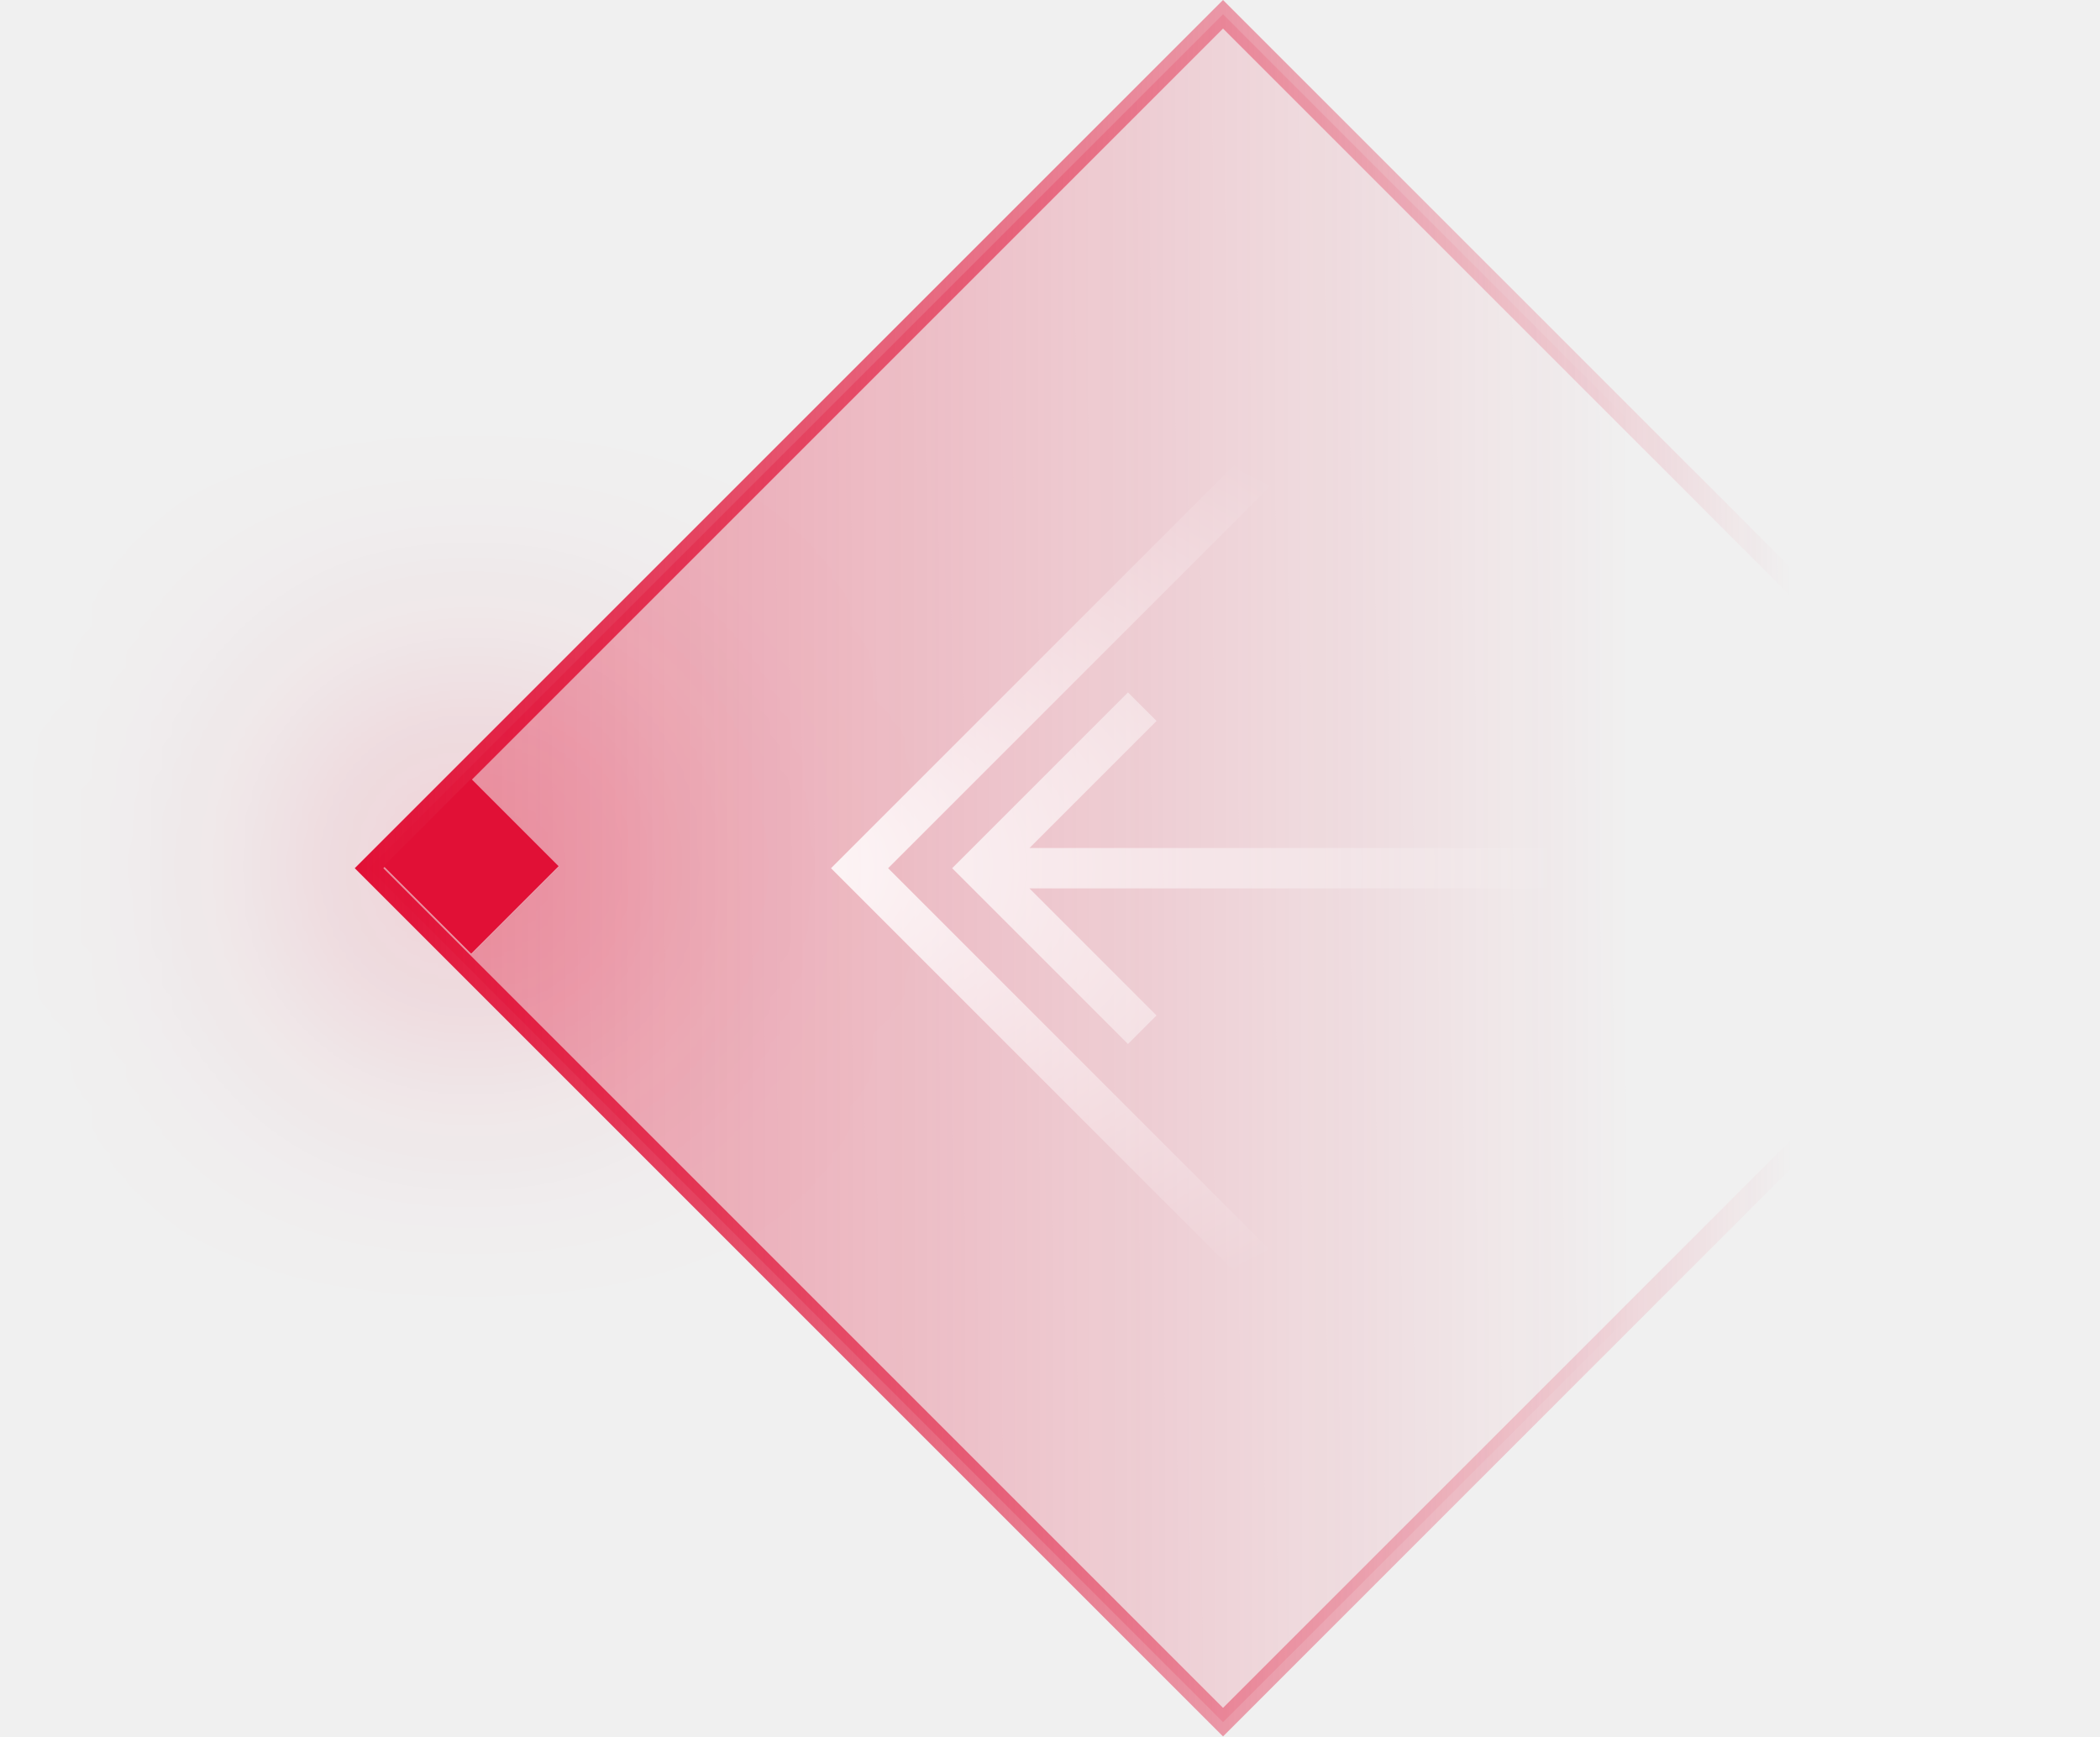
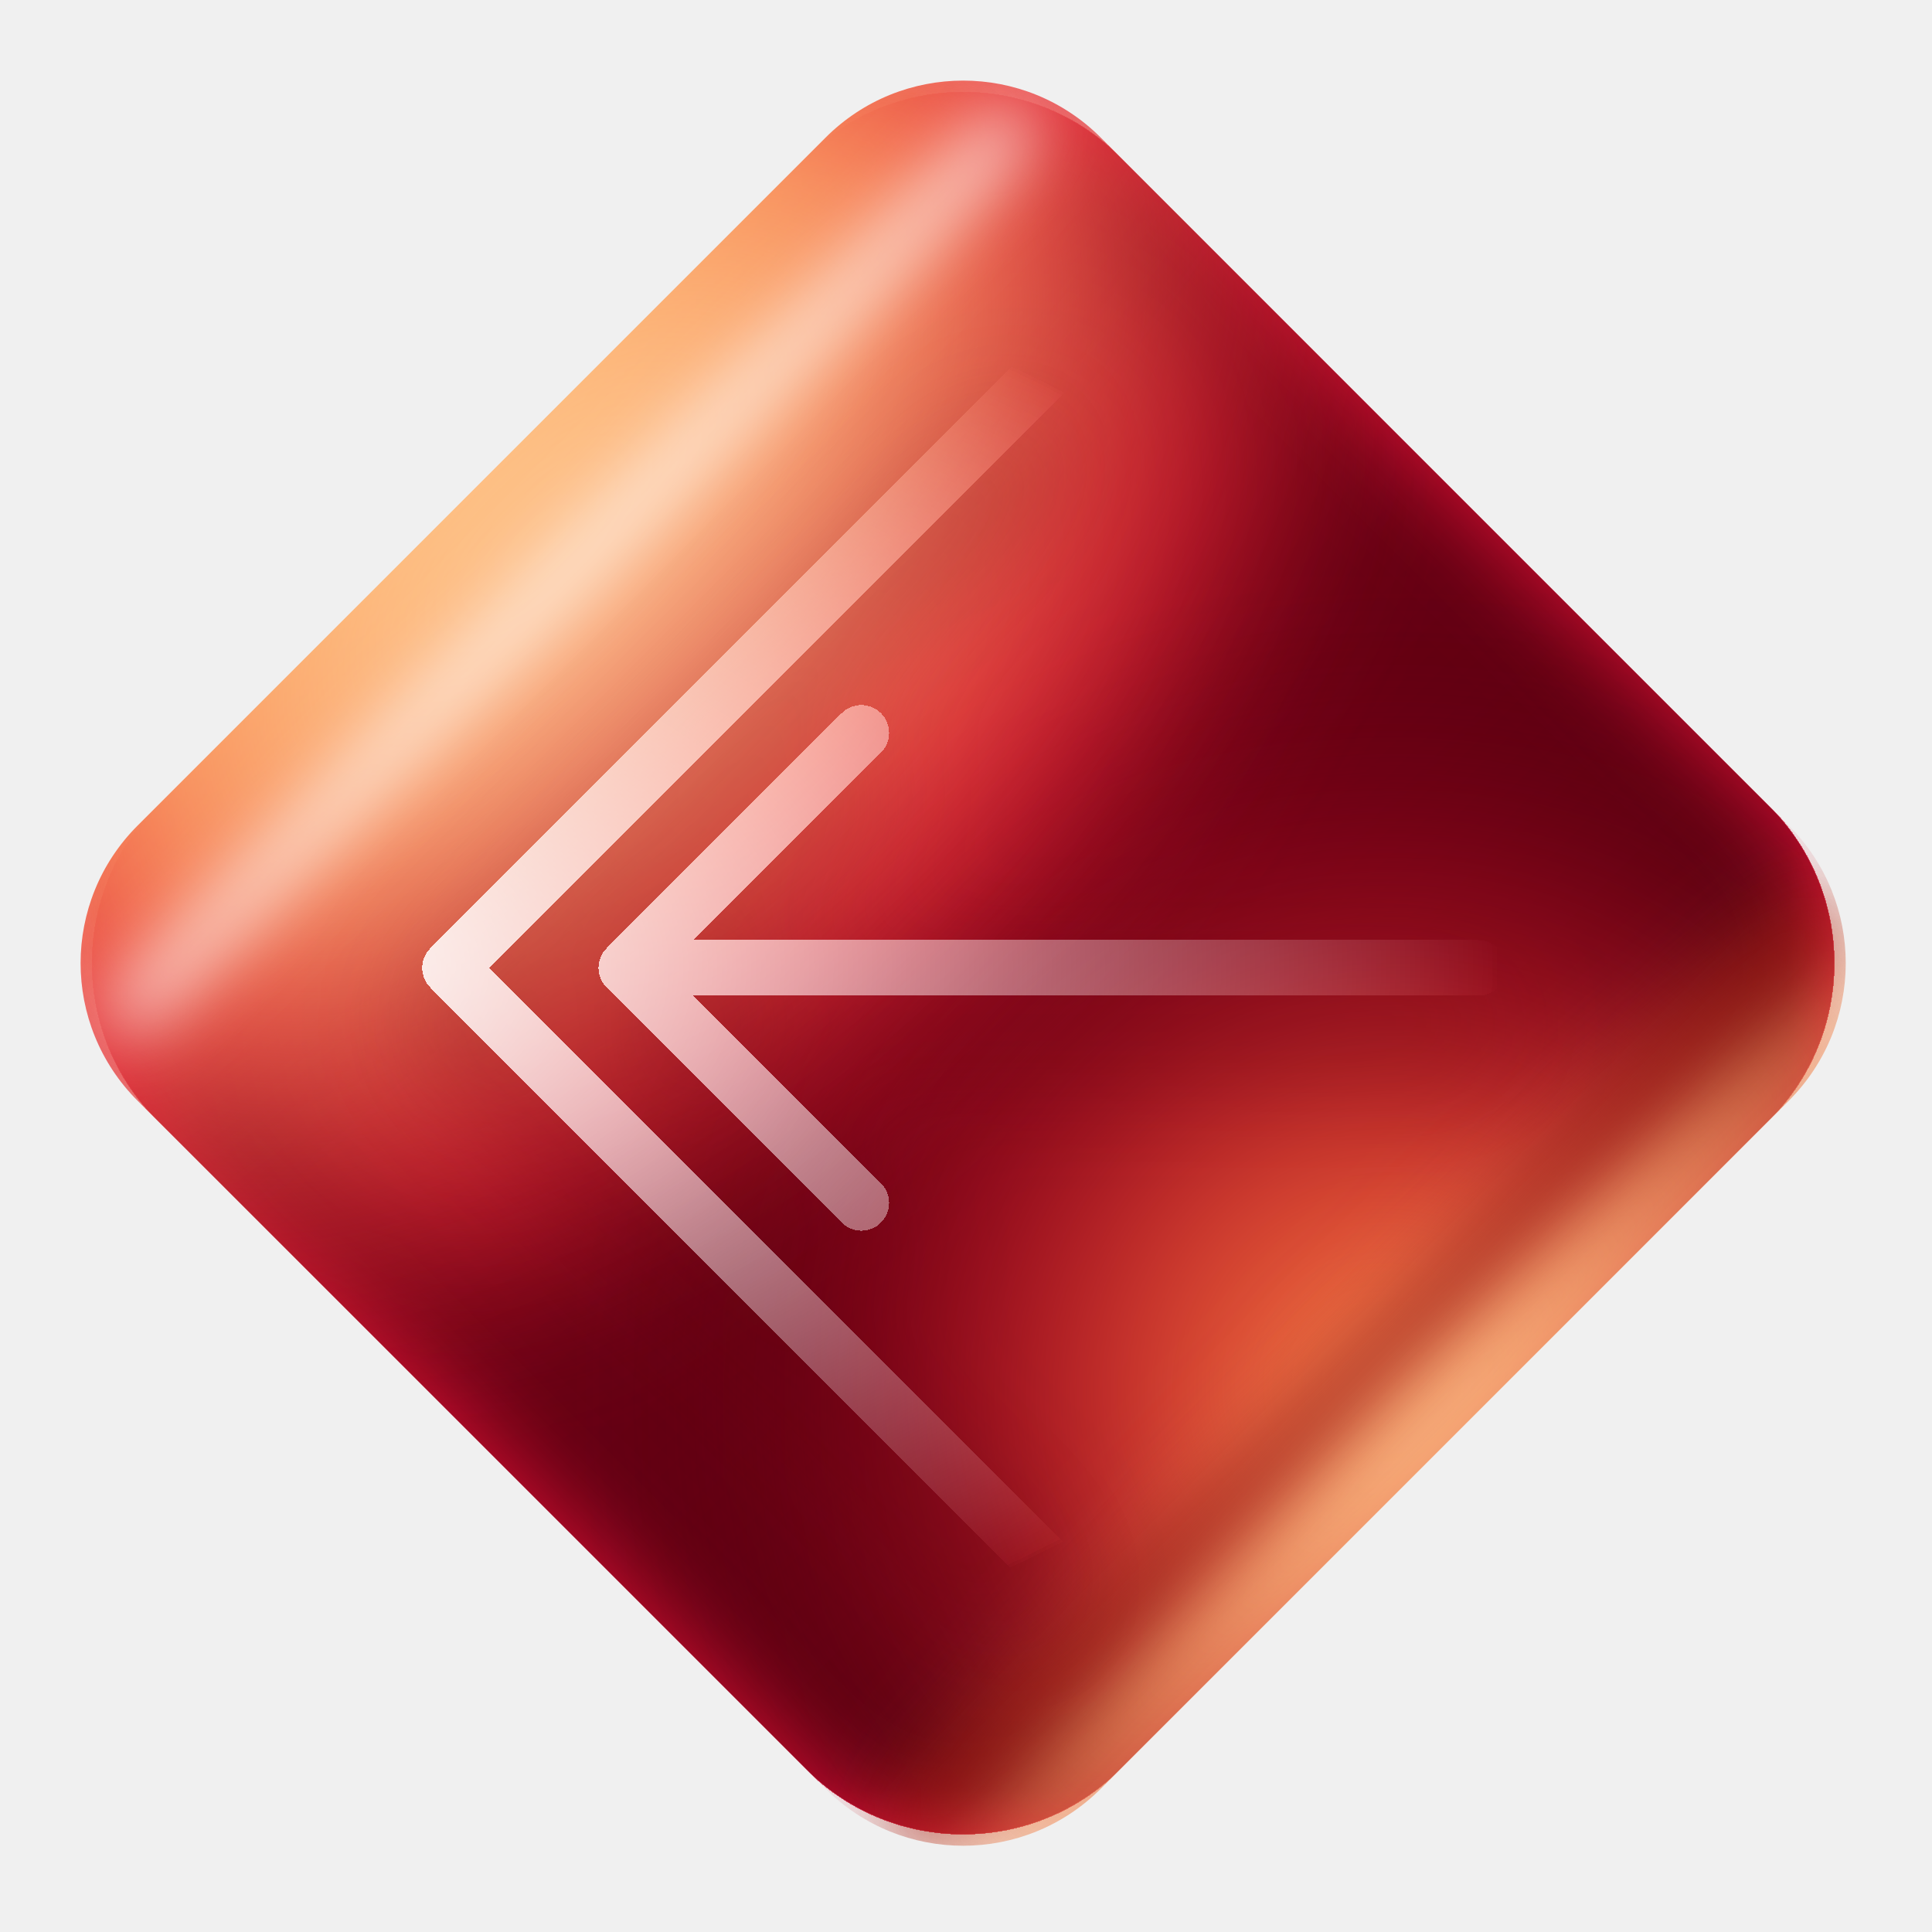
- <svg xmlns="http://www.w3.org/2000/svg" width="104" height="86" viewBox="0 0 104 86" fill="none">
-   <rect x="18.276" y="43" width="59.811" height="59.811" transform="rotate(-45 18.2761 43)" fill="url(#paint0_linear_818_858)" stroke="url(#paint1_linear_818_858)" />
-   <path d="M41.155 43L62.862 64.707L64.276 63.293L43.983 43L64.276 22.707L62.862 21.293L41.155 43ZM47.155 43L55.862 51.707L57.276 50.293L50.983 44H77.569V42H50.983L57.276 35.707L55.862 34.293L47.155 43Z" fill="url(#paint2_radial_818_858)" />
-   <g filter="url(#filter0_d_818_858)">
-     <rect x="19" y="42.899" width="6.128" height="6.128" transform="rotate(-45 19 42.8989)" fill="#E11036" />
+ <svg xmlns="http://www.w3.org/2000/svg" width="139" height="139" viewBox="0 0 139 139" fill="none">
+   <mask id="mask0_985_270" style="mask-type:alpha" maskUnits="userSpaceOnUse" x="5" y="5" width="128" height="128">
+     <rect width="98" height="98" rx="14" transform="matrix(-0.707107 0.707107 0.707107 0.707107 69.2965 0)" fill="url(#paint0_linear_985_270)" />
+   </mask>
+   <g mask="url(#mask0_985_270)">
+     <g filter="url(#filter0_i_985_270)">
+       <rect width="98" height="98" rx="16" transform="matrix(-0.707107 0.707107 0.707107 0.707107 69.2965 0)" fill="url(#paint1_linear_985_270)" />
+     </g>
+     <g filter="url(#filter1_f_985_270)">
+       <path d="M78.147 11.581C75.022 8.457 69.957 8.457 66.833 11.581L11.922 66.492C8.798 69.616 8.798 74.681 11.922 77.805L18.638 84.521C24.893 90.776 34.407 92.464 42.138 88.166C51.027 83.223 62.412 76.181 69.467 69.126C76.522 62.071 83.564 50.686 88.507 41.796C92.806 34.066 91.117 24.552 84.862 18.297L78.147 11.581Z" fill="url(#paint2_radial_985_270)" style="mix-blend-mode:overlay" />
+     </g>
+     <g filter="url(#filter2_f_985_270)">
+       <ellipse cx="33.552" cy="32.237" rx="33.552" ry="32.237" transform="matrix(-0.707107 0.707107 0.707107 0.707107 100.316 52.8662)" fill="url(#paint3_radial_985_270)" />
+     </g>
+     <g filter="url(#filter3_f_985_270)">
+       <ellipse cx="49" cy="4.513" rx="49" ry="4.513" transform="matrix(-0.707107 0.707107 0.707107 0.707107 134.034 64.7378)" fill="url(#paint4_radial_985_270)" />
+     </g>
+     <g filter="url(#filter4_f_985_270)">
+       <path d="M-3.407 80.91C4.902 89.219 23.218 69.785 46.501 46.502C69.785 23.218 89.218 4.902 80.909 -3.407C72.6 -11.716 39.696 -6.871 16.412 16.413C-6.871 39.696 -11.716 72.601 -3.407 80.91Z" fill="url(#paint5_radial_985_270)" />
+     </g>
+     <g filter="url(#filter5_f_985_270)">
+       <rect width="93.16" height="2.579" transform="matrix(-0.707107 0.707107 0.707107 0.707107 130.071 65.0527)" fill="#8C0404" />
+     </g>
+     <g filter="url(#filter6_f_985_270)">
+       <ellipse cx="49" cy="19.987" rx="49" ry="19.987" transform="matrix(-0.707107 0.707107 0.707107 0.707107 59.2667 -10.0298)" fill="url(#paint6_radial_985_270)" />
+     </g>
+     <g filter="url(#filter7_f_985_270)">
+       <rect width="91.951" height="2.579" transform="matrix(-0.707107 0.707107 0.707107 0.707107 72.628 7.60938)" fill="white" />
+     </g>
+     <g filter="url(#filter8_d_985_270)">
+       <path d="M78.18 23.834C77.399 23.052 76.133 23.052 75.352 23.834L30.962 68.223C30.181 69.004 30.181 70.27 30.962 71.051L75.352 115.441C76.133 116.222 77.399 116.222 78.18 115.441C78.961 114.66 78.961 113.394 78.18 112.613L35.204 69.637L78.18 26.662C78.961 25.881 78.961 24.614 78.18 23.834ZM63.383 51.312C62.602 50.531 61.336 50.531 60.555 51.312L43.645 68.222C42.864 69.003 42.864 70.269 43.645 71.05L60.555 87.961C61.336 88.742 62.602 88.742 63.383 87.961C64.164 87.18 64.164 85.913 63.383 85.132L49.887 71.636L106.358 71.636C107.463 71.636 108.358 70.741 108.358 69.636C108.358 68.532 107.463 67.636 106.358 67.636L49.887 67.636L63.383 54.14C64.164 53.359 64.164 52.093 63.383 51.312Z" fill="url(#paint7_radial_985_270)" shape-rendering="crispEdges" />
+     </g>
  </g>
  <defs>
-     <filter id="filter0_d_818_858" x="0" y="19.565" width="46.667" height="46.667" filterUnits="userSpaceOnUse" color-interpolation-filters="sRGB">
+     <filter id="filter0_i_985_270" x="6.628" y="6.627" width="125.338" height="125.338" filterUnits="userSpaceOnUse" color-interpolation-filters="sRGB">
+       <feFlood flood-opacity="0" result="BackgroundImageFix" />
+       <feBlend mode="normal" in="SourceGraphic" in2="BackgroundImageFix" result="shape" />
+       <feColorMatrix in="SourceAlpha" type="matrix" values="0 0 0 0 0 0 0 0 0 0 0 0 0 0 0 0 0 0 127 0" result="hardAlpha" />
+       <feOffset />
+       <feGaussianBlur stdDeviation="3.5" />
+       <feComposite in2="hardAlpha" operator="arithmetic" k2="-1" k3="1" />
+       <feColorMatrix type="matrix" values="0 0 0 0 0.882 0 0 0 0 0.063 0 0 0 0 0.212 0 0 0 1 0" />
+       <feBlend mode="normal" in2="shape" result="effect1_innerShadow_985_270" />
+     </filter>
+     <filter id="filter1_f_985_270" x="-2.421" y="-2.762" width="105.313" height="105.313" filterUnits="userSpaceOnUse" color-interpolation-filters="sRGB">
+       <feFlood flood-opacity="0" result="BackgroundImageFix" />
+       <feBlend mode="normal" in="SourceGraphic" in2="BackgroundImageFix" result="shape" />
+       <feGaussianBlur stdDeviation="6" result="effect1_foregroundBlur_985_270" />
+     </filter>
+     <filter id="filter2_f_985_270" x="41.485" y="41.485" width="115.802" height="115.802" filterUnits="userSpaceOnUse" color-interpolation-filters="sRGB">
+       <feFlood flood-opacity="0" result="BackgroundImageFix" />
+       <feBlend mode="normal" in="SourceGraphic" in2="BackgroundImageFix" result="shape" />
+       <feGaussianBlur stdDeviation="12.5" result="effect1_foregroundBlur_985_270" />
+     </filter>
+     <filter id="filter3_f_985_270" x="57.78" y="57.78" width="89.594" height="89.594" filterUnits="userSpaceOnUse" color-interpolation-filters="sRGB">
+       <feFlood flood-opacity="0" result="BackgroundImageFix" />
+       <feBlend mode="normal" in="SourceGraphic" in2="BackgroundImageFix" result="shape" />
+       <feGaussianBlur stdDeviation="5" result="effect1_foregroundBlur_985_270" />
+     </filter>
+     <filter id="filter4_f_985_270" x="-17.191" y="-17.19" width="110.056" height="110.056" filterUnits="userSpaceOnUse" color-interpolation-filters="sRGB">
+       <feFlood flood-opacity="0" result="BackgroundImageFix" />
+       <feBlend mode="normal" in="SourceGraphic" in2="BackgroundImageFix" result="shape" />
+       <feGaussianBlur stdDeviation="5" result="effect1_foregroundBlur_985_270" />
+     </filter>
+     <filter id="filter5_f_985_270" x="59.197" y="60.053" width="77.698" height="77.698" filterUnits="userSpaceOnUse" color-interpolation-filters="sRGB">
+       <feFlood flood-opacity="0" result="BackgroundImageFix" />
+       <feBlend mode="normal" in="SourceGraphic" in2="BackgroundImageFix" result="shape" />
+       <feGaussianBlur stdDeviation="2.5" result="effect1_foregroundBlur_985_270" />
+     </filter>
+     <filter id="filter6_f_985_270" x="-26.678" y="-26.678" width="130.859" height="130.859" filterUnits="userSpaceOnUse" color-interpolation-filters="sRGB">
+       <feFlood flood-opacity="0" result="BackgroundImageFix" />
+       <feBlend mode="normal" in="SourceGraphic" in2="BackgroundImageFix" result="shape" />
+       <feGaussianBlur stdDeviation="14" result="effect1_foregroundBlur_985_270" />
+     </filter>
+     <filter id="filter7_f_985_270" x="2.609" y="2.609" width="76.843" height="76.842" filterUnits="userSpaceOnUse" color-interpolation-filters="sRGB">
+       <feFlood flood-opacity="0" result="BackgroundImageFix" />
+       <feBlend mode="normal" in="SourceGraphic" in2="BackgroundImageFix" result="shape" />
+       <feGaussianBlur stdDeviation="2.5" result="effect1_foregroundBlur_985_270" />
+     </filter>
+     <filter id="filter8_d_985_270" x="21.376" y="18.248" width="95.982" height="110.779" filterUnits="userSpaceOnUse" color-interpolation-filters="sRGB">
      <feFlood flood-opacity="0" result="BackgroundImageFix" />
      <feColorMatrix in="SourceAlpha" type="matrix" values="0 0 0 0 0 0 0 0 0 0 0 0 0 0 0 0 0 0 127 0" result="hardAlpha" />
-       <feMorphology radius="3" operator="dilate" in="SourceAlpha" result="effect1_dropShadow_818_858" />
-       <feOffset />
-       <feGaussianBlur stdDeviation="8" />
+       <feOffset dy="4" />
+       <feGaussianBlur stdDeviation="4.5" />
      <feComposite in2="hardAlpha" operator="out" />
-       <feColorMatrix type="matrix" values="0 0 0 0 0.882 0 0 0 0 0.063 0 0 0 0 0.212 0 0 0 1 0" />
-       <feBlend mode="normal" in2="BackgroundImageFix" result="effect1_dropShadow_818_858" />
-       <feBlend mode="normal" in="SourceGraphic" in2="effect1_dropShadow_818_858" result="shape" />
+       <feColorMatrix type="matrix" values="0 0 0 0 0.325 0 0 0 0 0.011 0 0 0 0 0.042 0 0 0 0.45 0" />
+       <feBlend mode="normal" in2="BackgroundImageFix" result="effect1_dropShadow_985_270" />
+       <feBlend mode="normal" in="SourceGraphic" in2="effect1_dropShadow_985_270" result="shape" />
    </filter>
-     <linearGradient id="paint0_linear_818_858" x1="17.611" y1="42.958" x2="62.255" y2="87.458" gradientUnits="userSpaceOnUse">
-       <stop stop-color="#E11036" stop-opacity="0.4" />
-       <stop offset="1" stop-color="#E11036" stop-opacity="0" />
+     <linearGradient id="paint0_linear_985_270" x1="49" y1="0" x2="49" y2="98" gradientUnits="userSpaceOnUse">
+       <stop stop-color="#4E000E" />
+       <stop offset="1" stop-color="#E11036" />
    </linearGradient>
-     <linearGradient id="paint1_linear_818_858" x1="17.611" y1="42.958" x2="67.88" y2="93.084" gradientUnits="userSpaceOnUse">
-       <stop stop-color="#E11036" />
-       <stop offset="1" stop-color="#E11036" stop-opacity="0" />
+     <linearGradient id="paint1_linear_985_270" x1="49" y1="0" x2="49" y2="98" gradientUnits="userSpaceOnUse">
+       <stop stop-color="#890019" />
+       <stop offset="0.981" stop-color="#43000C" />
    </linearGradient>
-     <radialGradient id="paint2_radial_818_858" cx="0" cy="0" r="1" gradientUnits="userSpaceOnUse" gradientTransform="translate(35.5688 42.9097) rotate(0.123218) scale(42.0001 25.4056)">
+     <radialGradient id="paint2_radial_985_270" cx="0" cy="0" r="1" gradientUnits="userSpaceOnUse" gradientTransform="translate(54.4223 54.081) rotate(135) scale(46.8276 21.2763)">
+       <stop stop-color="#FF3E3E" />
+       <stop offset="1" stop-color="#AF0221" />
+     </radialGradient>
+     <radialGradient id="paint3_radial_985_270" cx="0" cy="0" r="1" gradientUnits="userSpaceOnUse" gradientTransform="translate(33.5517 32.2368) rotate(90) scale(32.2368 33.5517)">
+       <stop offset="0.264" stop-color="#FFA749" />
+       <stop offset="0.731" stop-color="#C80024" />
+     </radialGradient>
+     <radialGradient id="paint4_radial_985_270" cx="0" cy="0" r="1" gradientUnits="userSpaceOnUse" gradientTransform="translate(49 4.51316) rotate(90) scale(4.51316 49)">
+       <stop stop-color="#FFF6DE" />
+       <stop offset="1" stop-color="#FFA749" />
+     </radialGradient>
+     <radialGradient id="paint5_radial_985_270" cx="0" cy="0" r="1" gradientUnits="userSpaceOnUse" gradientTransform="translate(31.4568 31.4572) rotate(45) scale(21.2763 59.6207)">
+       <stop stop-color="#FFA749" />
+       <stop offset="1" stop-color="#E11036" />
+     </radialGradient>
+     <radialGradient id="paint6_radial_985_270" cx="0" cy="0" r="1" gradientUnits="userSpaceOnUse" gradientTransform="translate(49 19.9868) rotate(90) scale(19.9868 49)">
+       <stop stop-color="#FFF6DE" />
+       <stop offset="1" stop-color="#FFA749" />
+     </radialGradient>
+     <radialGradient id="paint7_radial_985_270" cx="0" cy="0" r="1" gradientTransform="matrix(89.9447 0.193028 0.117006 -54.2933 18.4138 69.4439)" gradientUnits="userSpaceOnUse">
      <stop stop-color="white" />
      <stop offset="1" stop-color="white" stop-opacity="0" />
    </radialGradient>
  </defs>
</svg>
